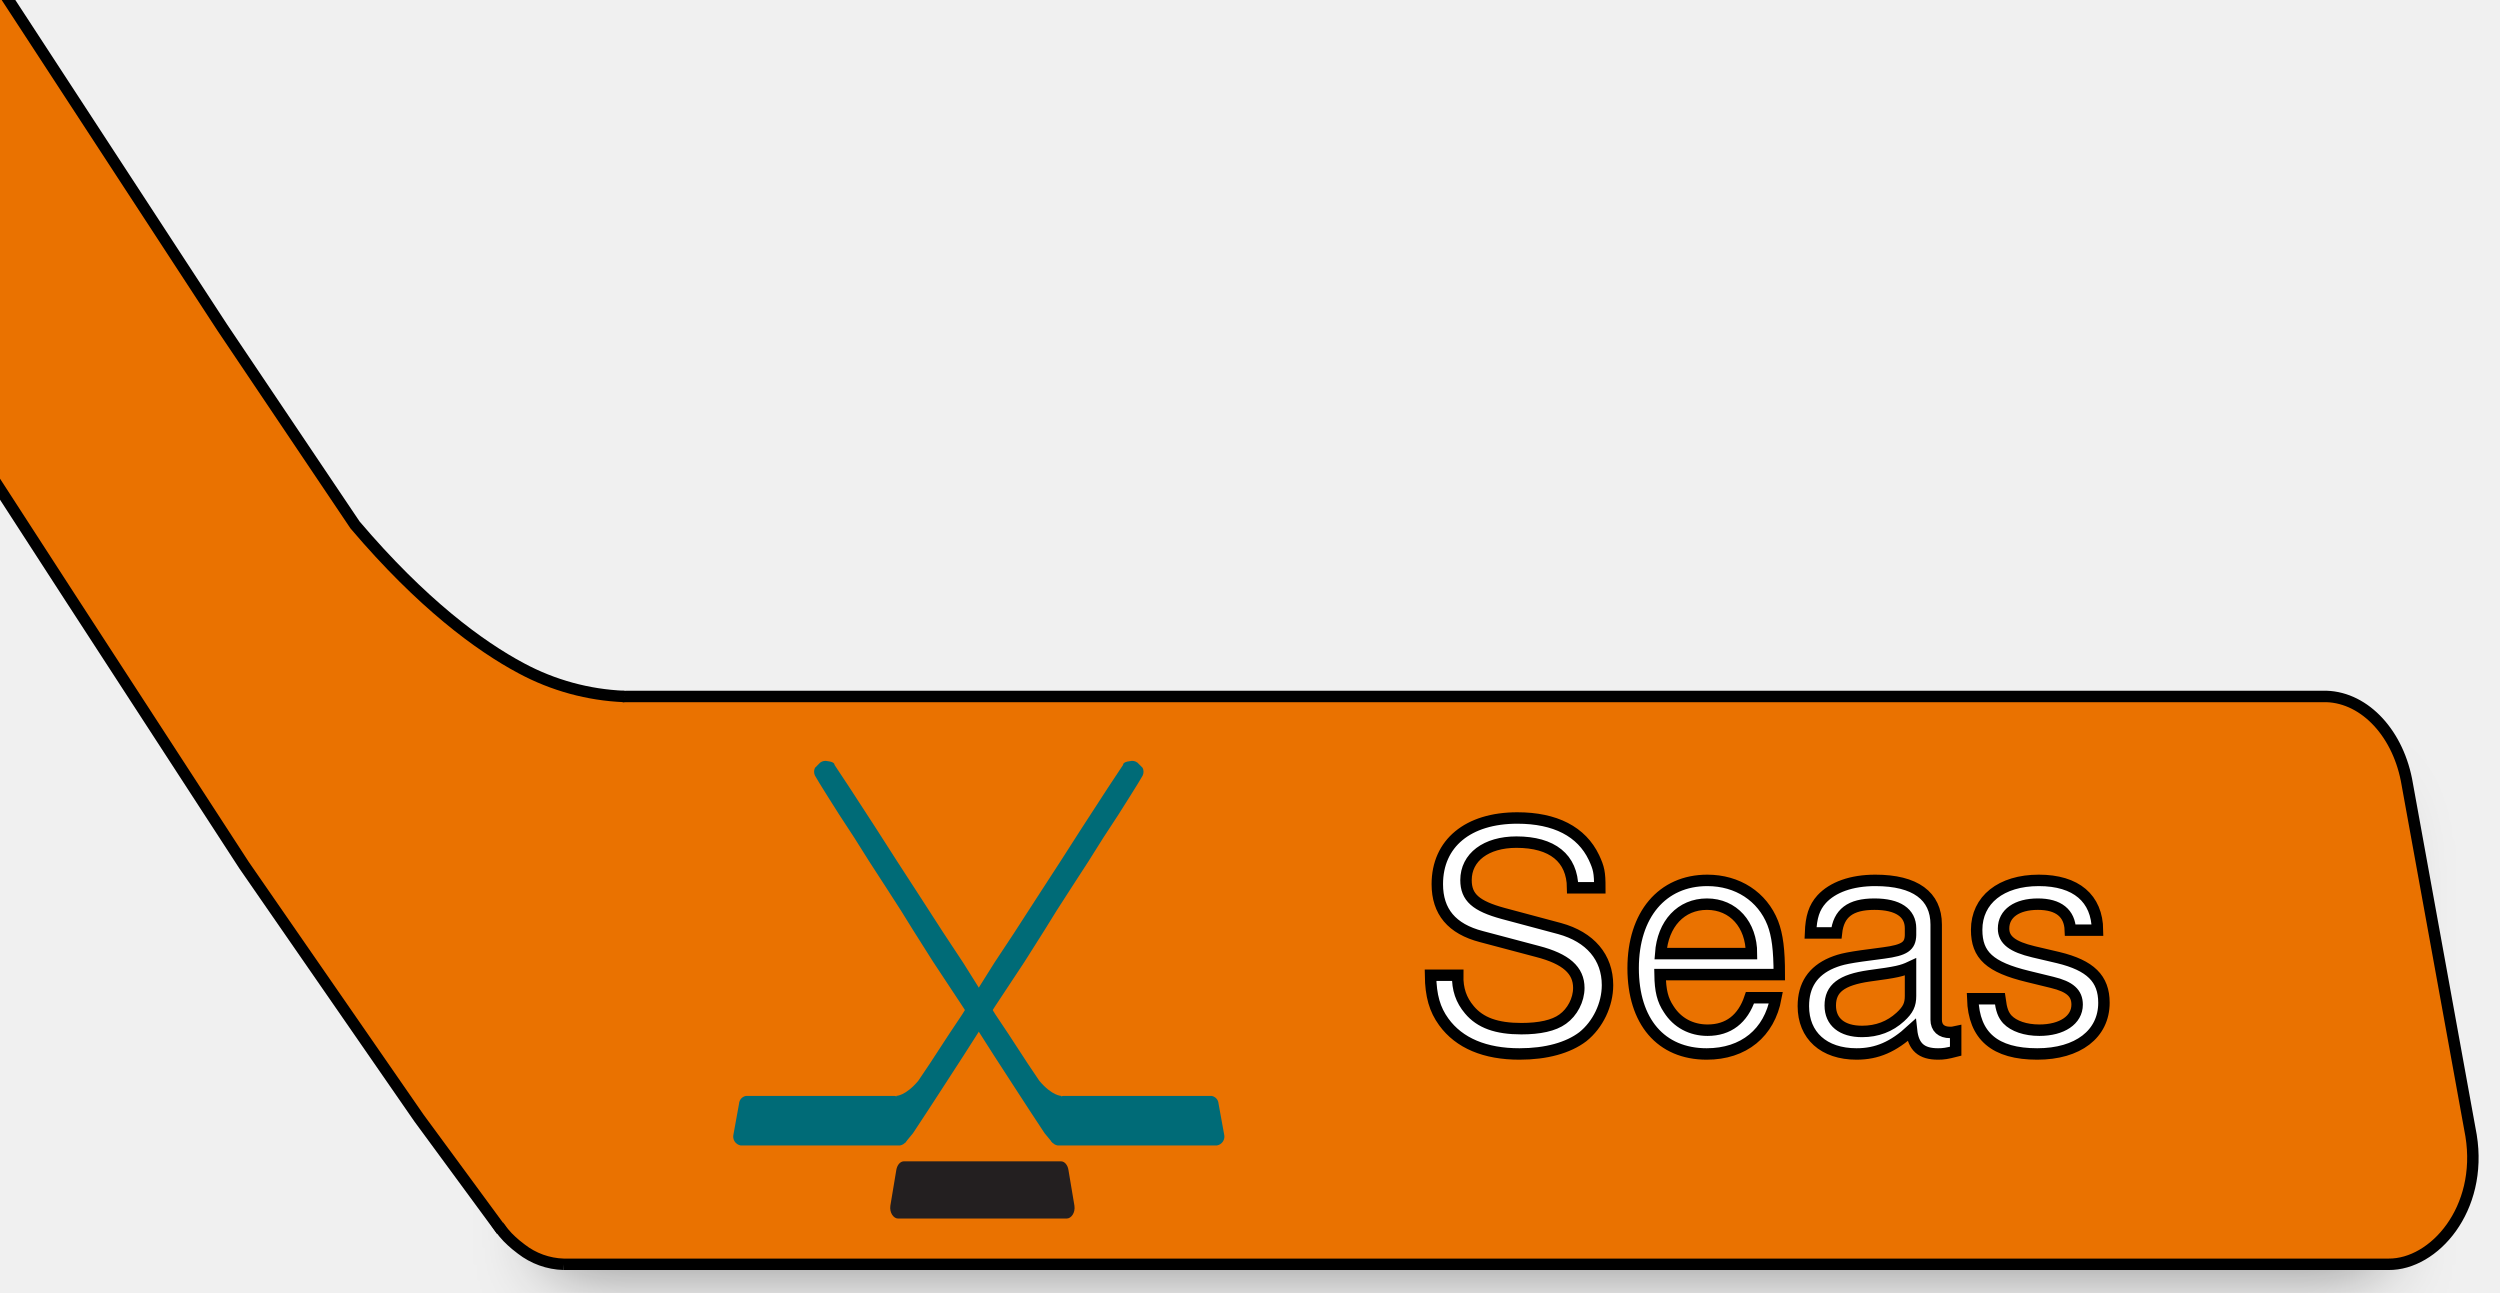
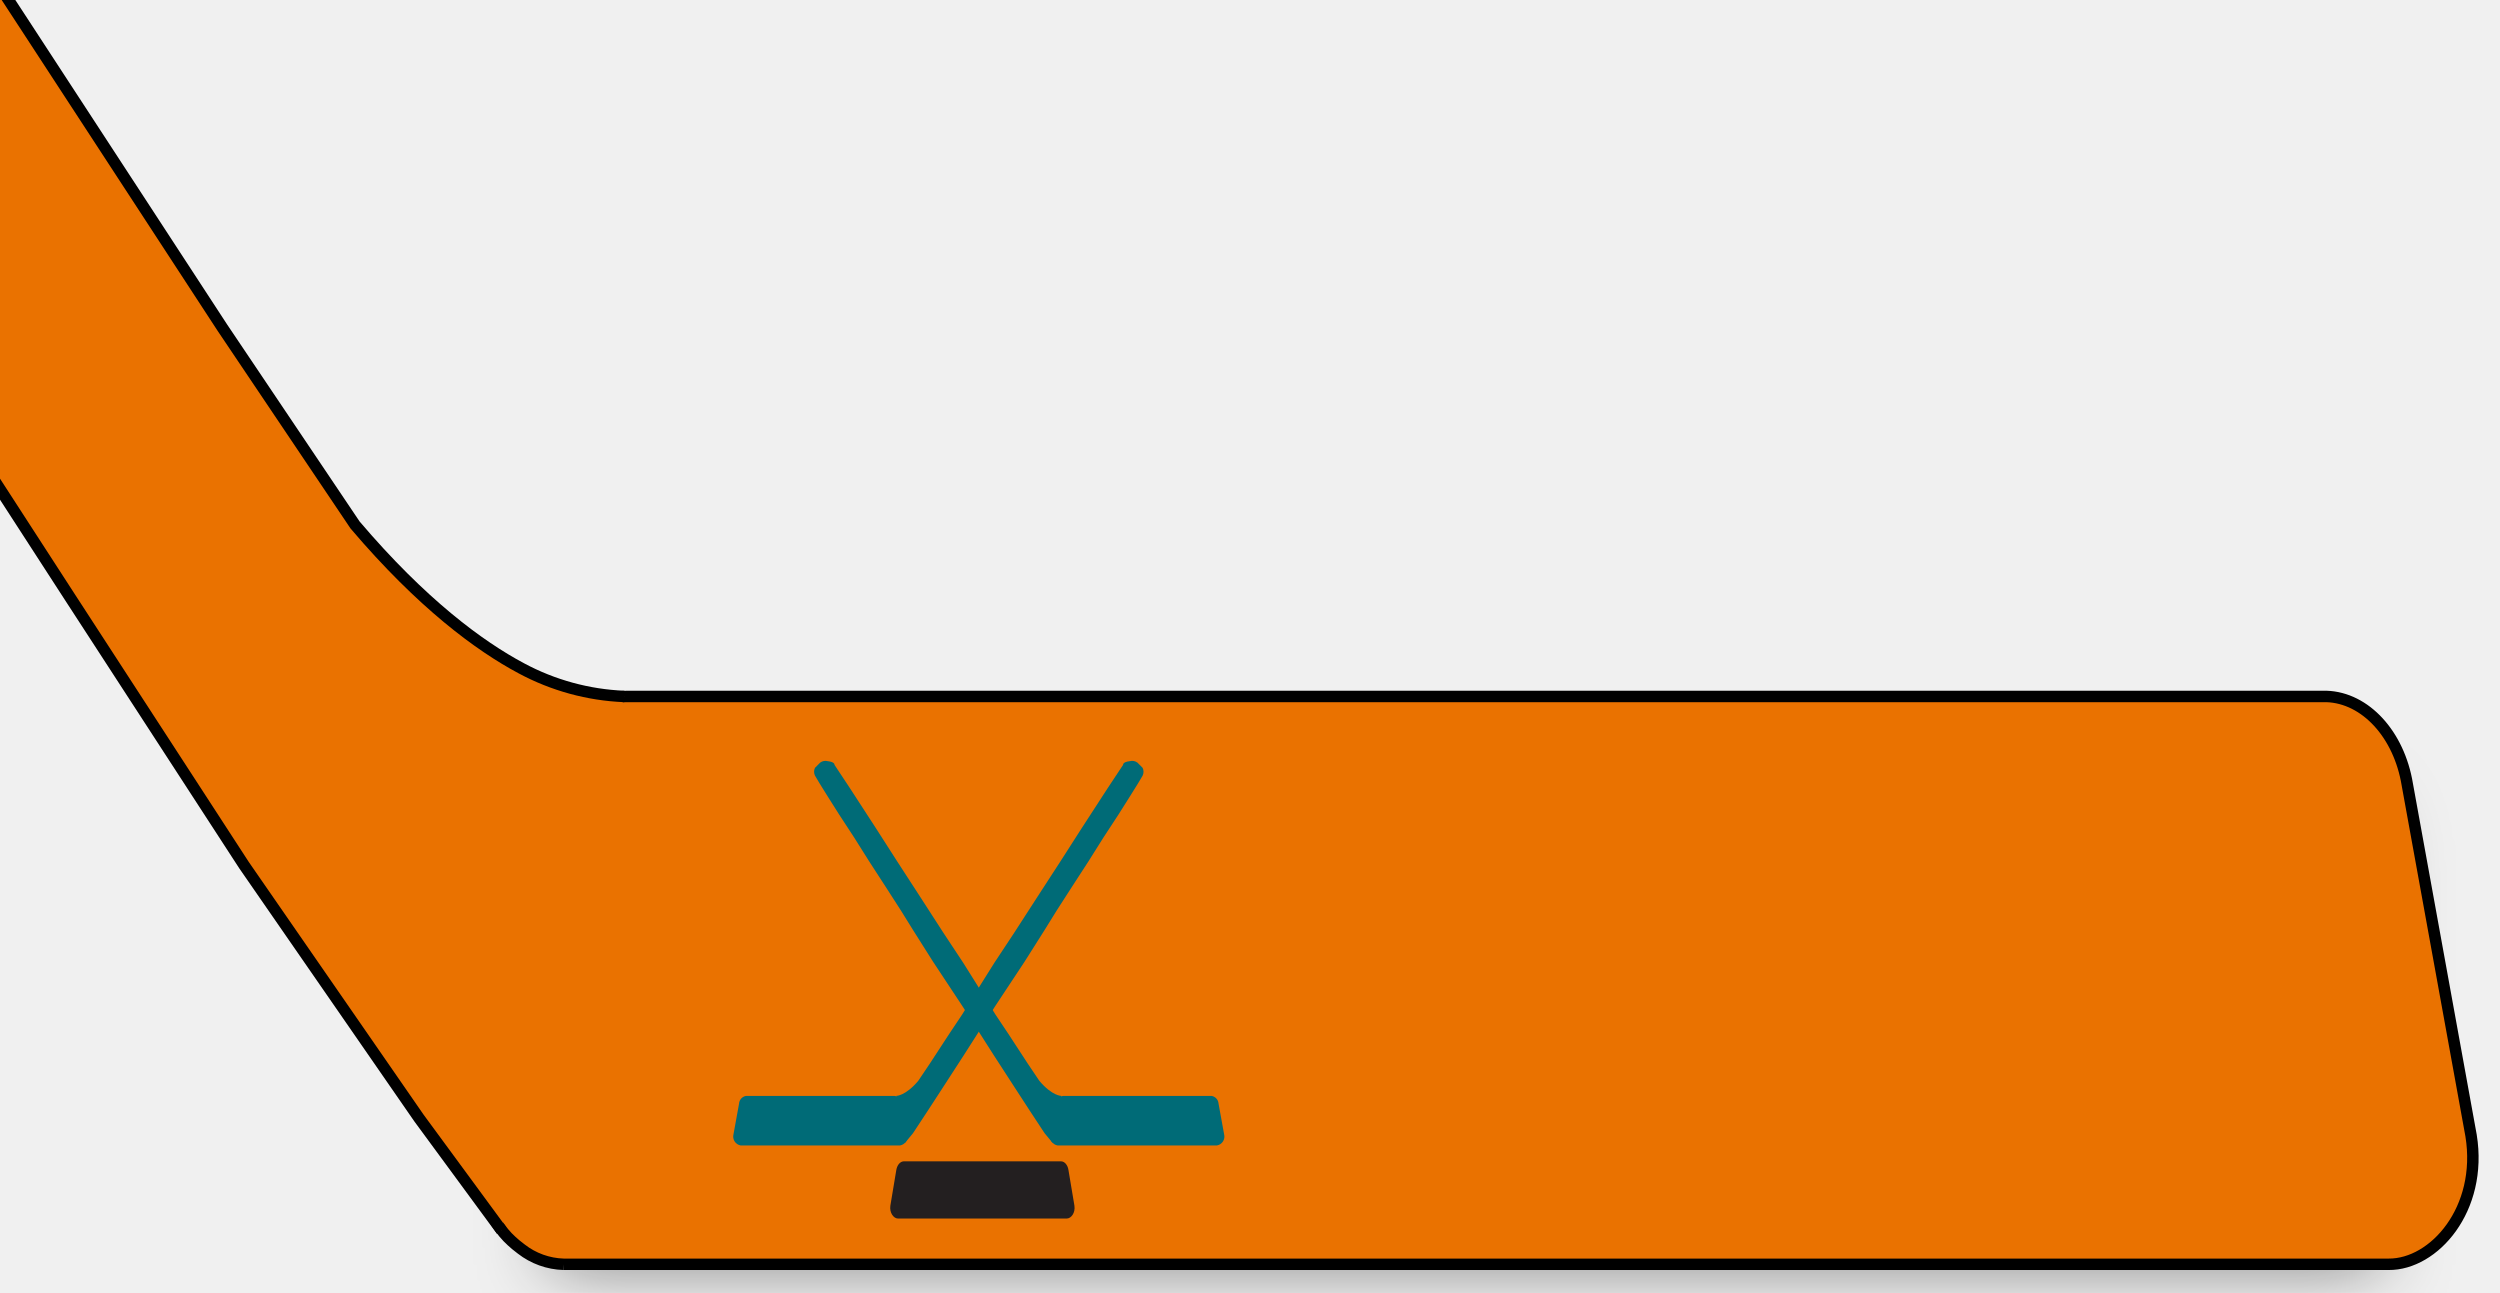
<svg xmlns="http://www.w3.org/2000/svg" width="437" height="226" viewBox="0 0 437 226">
  <defs>
    <clipPath id="clip-path">
      <rect id="Rectangle_102" data-name="Rectangle 102" width="437" height="226" transform="translate(0 478)" fill="#fff" stroke="#707070" stroke-width="1" />
    </clipPath>
    <filter id="shadow" x="78" y="120" width="356" height="132" filterUnits="userSpaceOnUse">
      <feOffset dx="6" dy="12" input="SourceAlpha" />
      <feGaussianBlur stdDeviation="6" result="blur" />
      <feFlood flood-opacity="0.329" />
      <feComposite operator="in" in2="blur" />
      <feComposite in="SourceGraphic" />
    </filter>
  </defs>
  <g id="Mask_Group_25" data-name="Mask Group 25" transform="translate(0 -478)" clip-path="url(#clip-path)">
    <g id="Season_Button_-_Main" data-name="Season Button - Main" transform="translate(-390.887 -75.119)">
      <g transform="matrix(1, 0, 0, 1, 390.89, 553.12)" filter="url(#shadow)">
        <path id="shadow-2" data-name="shadow" d="M10,0H310a10,10,0,0,1,10,10V86a10,10,0,0,1-10,10H10A10,10,0,0,1,0,86V10A10,10,0,0,1,10,0Z" transform="translate(90 126)" fill="#fff" />
      </g>
      <g id="shape">
        <g id="Group_76" data-name="Group 76" transform="translate(0)">
          <g id="Layer_2" data-name="Layer 2" transform="translate(474.614 674.86)">
            <g id="logos">
              <path id="Path_4" data-name="Path 4" d="M14.8,409.289a12.685,12.685,0,0,1-7.425-2.678c-.243-.175-.482-.359-.955-.752-.166-.136-.33-.277-.72-.635C1.923,401.817-1.023,394.958.338,386.8L11.62,325.419c1.354-8.917,7.311-15.367,14.216-15.389H322.969c6.77.238,12.659,6.6,14.1,15.389L348.219,386.8c2.076,12.856-6.476,22.553-14.419,22.488H14.8" transform="translate(0 -310.03)" fill="#ea7200" stroke="#000" stroke-width="2" />
            </g>
          </g>
          <path id="Path_5" data-name="Path 5" d="M641.412,671.022A41.62,41.62,0,0,1,623.44,666.1c-7.3-3.887-17.39-11.316-29.063-25.053l-23.2-34.5L532.3,546.983,506.509,508.37,469.751,449,441.974,404.74l-39.849-60.3-47.566-73.589-45.13-69.563-41.587-64.932L214.25,53.785,183.968,8.03s-11.34-22.736-35.144-5.27c-12.039,8.573-6.323,21.842-3.938,26.784,4.062,8.16,48.74,78.481,48.74,78.481l29.6,45.257,30.35,48.244,33.08,51.015,30.553,47.487,23.806,38.418,40.233,63.633,58.669,88.74,32.742,51.123,30.372,47.616,41.564,64.2,30.372,46.75,30.593,44.223,6.337,8.623,8.1,11.024" transform="translate(-141.425 3.838)" fill="#ea7200" stroke="#000" stroke-width="2" />
        </g>
      </g>
-       <text id="Text_" data-name="Text " transform="translate(626.887 694.119)" fill="#fff" stroke="#000" stroke-width="2" font-size="54" font-family="Helvetica">
-         <tspan x="11.459" y="42">Seas</tspan>
-       </text>
      <text id="Subtext" transform="translate(466.887 781.119)" fill="#006b77" font-size="30" font-family="Helvetica">
        <tspan x="3.075" y="23">Play matches and win the </tspan>
        <tspan x="77.276" y="59">championship!</tspan>
      </text>
      <g id="Group_21" data-name="Group 21" transform="translate(-863.925 -313.881)">
        <g id="Layer_2-2" data-name="Layer 2" transform="translate(1410.42 1070)">
          <g id="logos-2" data-name="logos">
            <path id="Path_3" data-name="Path 3" d="M30.866,10c.745,0,1.534-.971,1.337-2.265L31.167,1.549C31.042.651,30.493,0,29.853,0H2.367C1.736.024,1.2.664,1.064,1.549L.033,7.735C-.158,9.029.631,10.006,1.365,10h29.5" transform="translate(-0.004)" fill="#231f20" />
          </g>
        </g>
        <g id="Layer_2-3" data-name="Layer 2" transform="translate(1397.117 1000)">
          <g id="Layer_1" data-name="Layer 1" transform="translate(0 0)">
            <g id="Group_1" data-name="Group 1">
              <g id="Layer_2-4" data-name="Layer 2" transform="translate(41.277 58.564)">
                <g id="logos-3" data-name="logos">
                  <path id="Path_4-2" data-name="Path 4" d="M1.292,318.693A1.573,1.573,0,0,1,.029,316.73l.985-5.357a1.418,1.418,0,0,1,1.241-1.343H28.187a1.456,1.456,0,0,1,1.231,1.343l.973,5.357a1.578,1.578,0,0,1-1.258,1.963H1.292" transform="translate(0 -310.03)" fill="#006b77" />
                </g>
              </g>
              <path id="Path_5-2" data-name="Path 5" d="M187.85,58.558s-1.576.036-3.825-2.611L182,52.937l-3.393-5.2-2.251-3.37-3.208-5.181-2.424-3.863-3.478-5.263L163.1,23.639l-3.939-6.071-3.63-5.667L150.85,4.694,148.207.7s.1-.508-1.182-.648a1.536,1.536,0,0,0-1.333.259l-.9.907a1.559,1.559,0,0,0,0,1.36c.354.712,4.254,6.849,4.254,6.849l2.584,3.95,2.649,4.211,2.887,4.452,2.667,4.144,2.078,3.353,3.511,5.554,5.12,7.745L173.4,47.3l2.651,4.156,3.628,5.6,2.651,4.08,2.6,3.95,1.406,1.7" transform="translate(-144.64 0)" fill="#006b77" />
            </g>
          </g>
        </g>
        <g id="Layer_2-5" data-name="Layer 2" transform="translate(1383 1000)">
          <g id="Layer_1-2" data-name="Layer 1" transform="translate(0 0)">
            <g id="Group_1-2" data-name="Group 1">
              <g id="Layer_2-6" data-name="Layer 2" transform="translate(0 58.564)">
                <g id="logos-4" data-name="logos">
                  <path id="Path_4-3" data-name="Path 4" d="M29.127,318.693a1.573,1.573,0,0,0,1.262-1.963l-.985-5.357a1.419,1.419,0,0,0-1.241-1.343H2.231A1.456,1.456,0,0,0,1,311.373L.028,316.73a1.578,1.578,0,0,0,1.258,1.963H29.127" transform="translate(0 -310.03)" fill="#006b77" />
                </g>
              </g>
              <path id="Path_5-3" data-name="Path 5" d="M144.64,58.558s1.576.036,3.824-2.611l2.025-3.011,3.393-5.2,2.251-3.37,3.208-5.181,2.424-3.863,3.478-5.263,4.151-6.423,3.939-6.071,3.63-5.667,4.677-7.206L184.283.7s-.1-.508,1.182-.648A1.536,1.536,0,0,1,186.8.312l.9.907a1.559,1.559,0,0,1,0,1.36c-.354.712-4.254,6.849-4.254,6.849l-2.584,3.95-2.649,4.211-2.887,4.452-2.667,4.144-2.078,3.353-3.511,5.554-5.12,7.745L159.087,47.3l-2.651,4.156-3.628,5.6-2.651,4.08-2.6,3.95-1.406,1.7" transform="translate(-116.155 0)" fill="#006b77" />
            </g>
          </g>
        </g>
      </g>
    </g>
  </g>
</svg>
